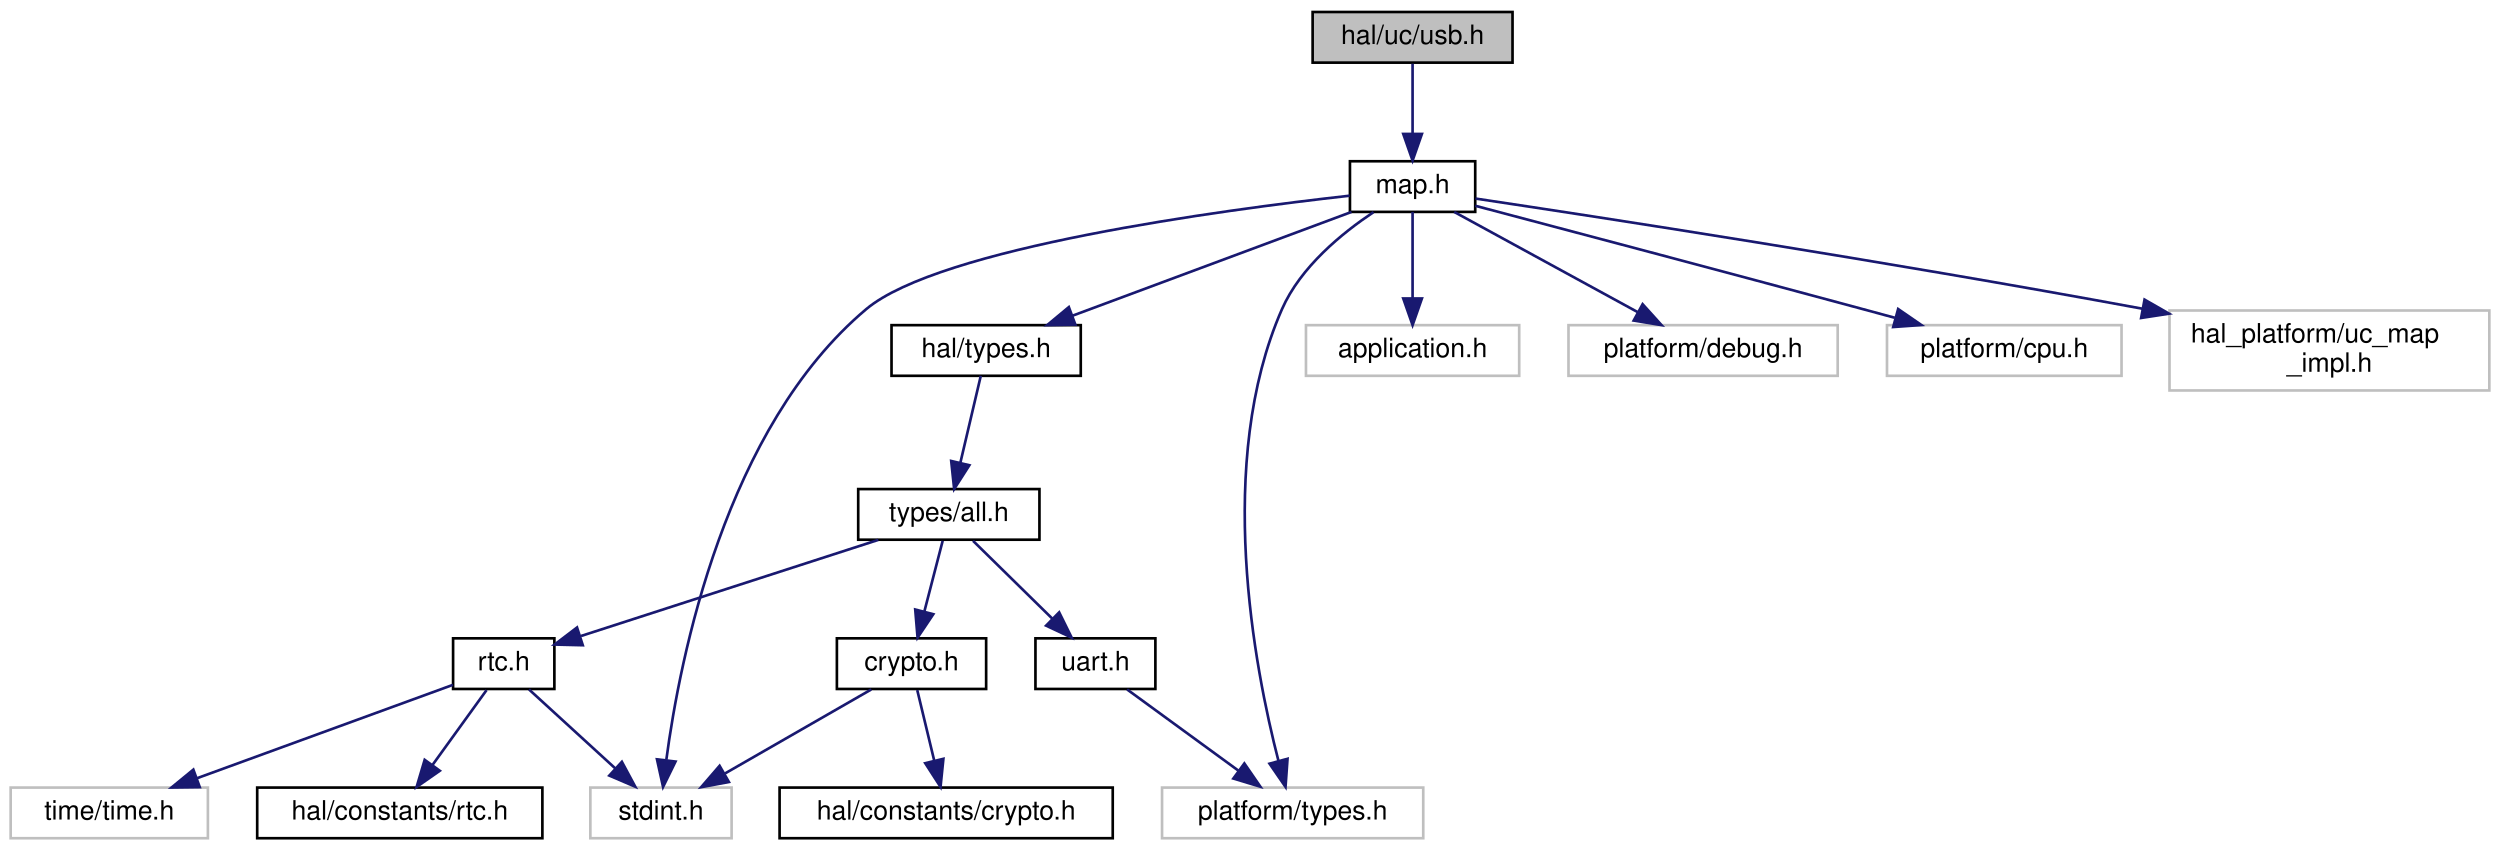
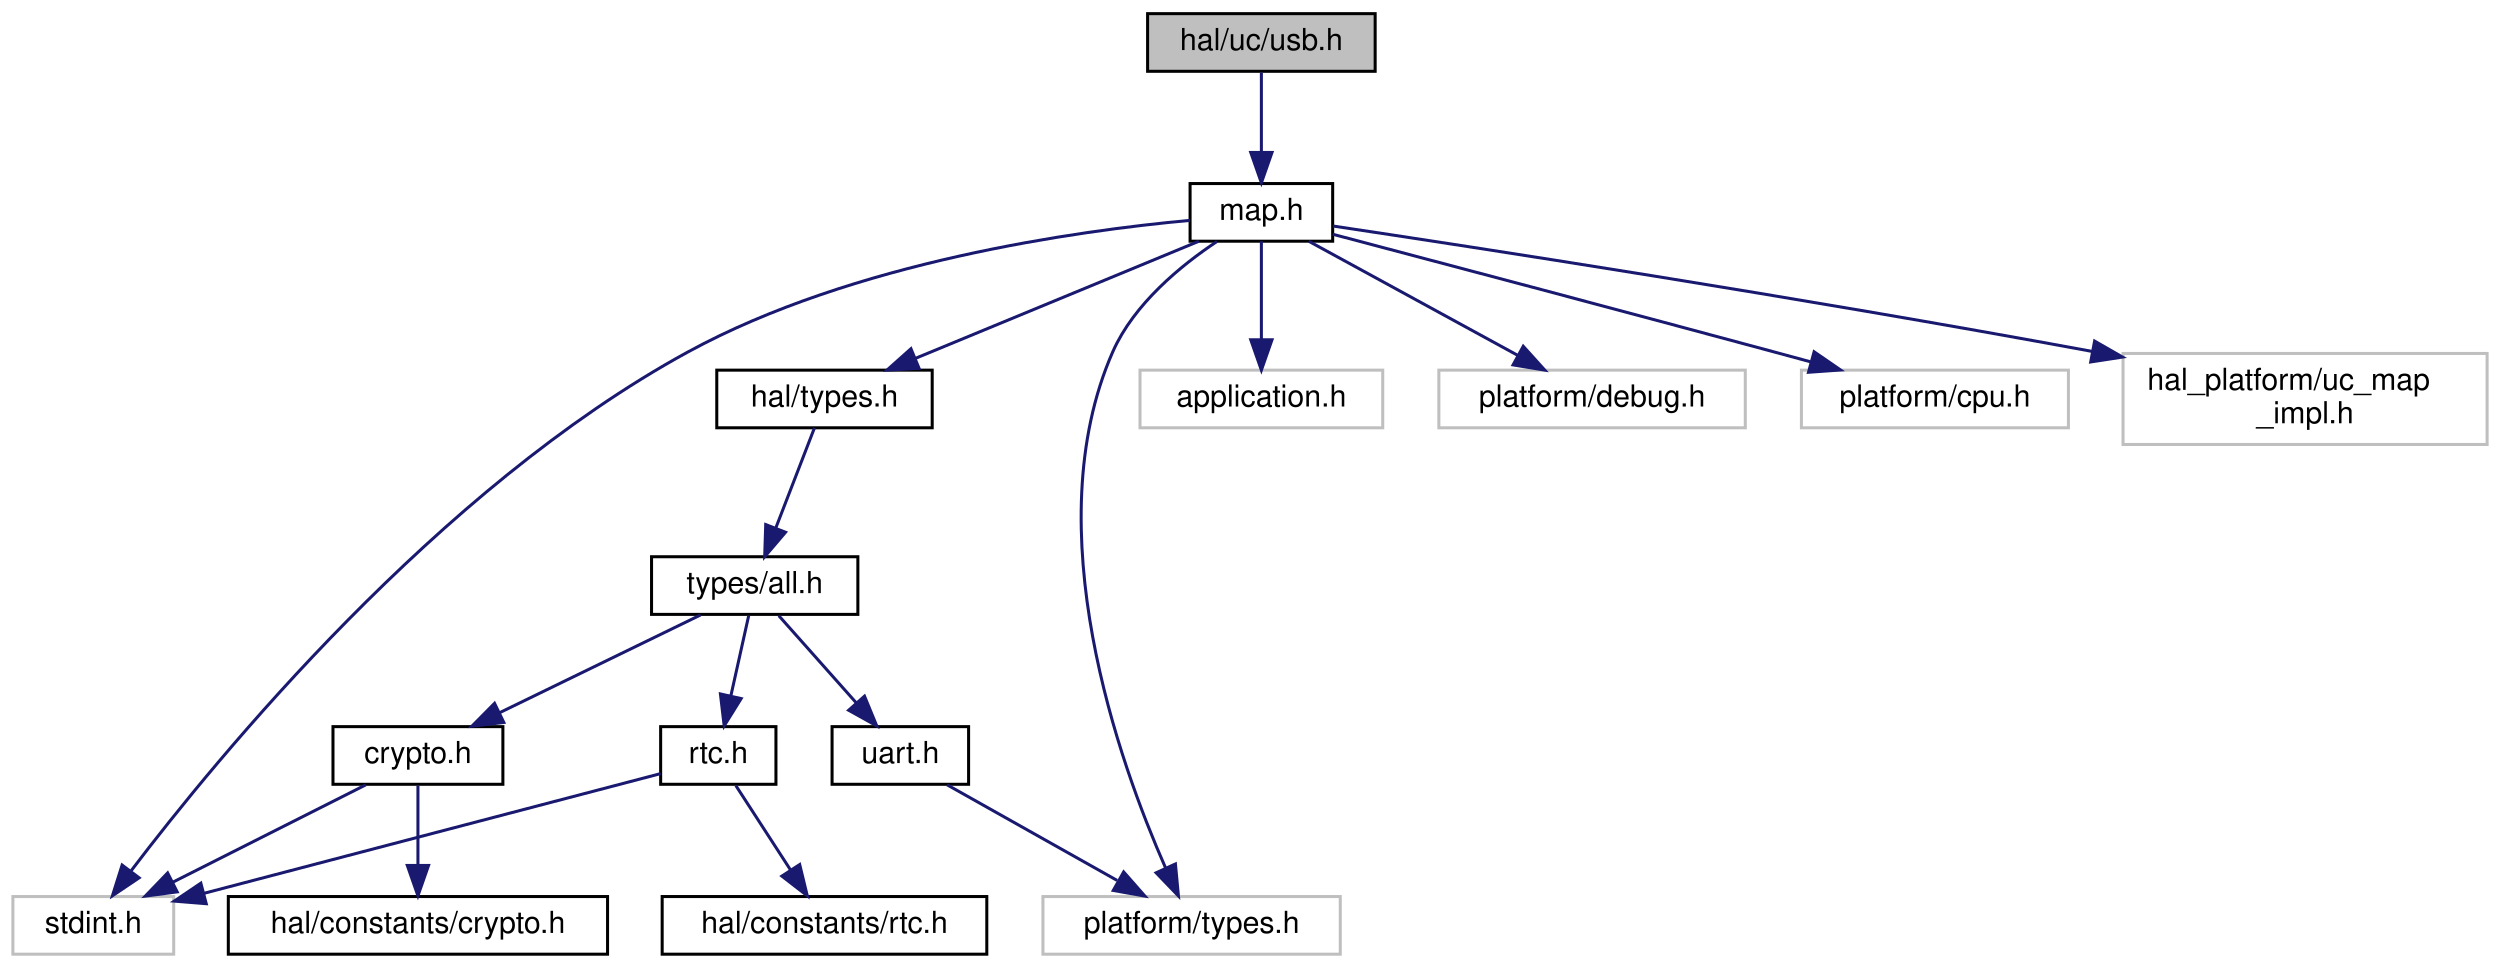
- <svg xmlns="http://www.w3.org/2000/svg" xmlns:xlink="http://www.w3.org/1999/xlink" width="938pt" height="319pt" viewBox="0.00 0.00 938.00 319.00">
+ <svg xmlns="http://www.w3.org/2000/svg" xmlns:xlink="http://www.w3.org/1999/xlink" width="824pt" height="319pt" viewBox="0.00 0.00 823.50 319.00">
  <g id="graph0" class="graph" transform="scale(1 1) rotate(0) translate(4 315)">
    <g id="node1" class="node">
      <g id="a_node1">
        <a xlink:title="HAL for USB interface.">
-           <polygon fill="#bfbfbf" stroke="black" points="488.5,-291.5 488.5,-310.5 563.5,-310.5 563.5,-291.5 488.5,-291.5" />
-           <text text-anchor="middle" x="526" y="-298.5" font-family="Helvetica,sans-Serif" font-size="10.00">hal/uc/usb.h</text>
+           <polygon fill="#bfbfbf" stroke="black" points="374,-291.5 374,-310.5 449,-310.5 449,-291.5 374,-291.5" />
+           <text text-anchor="middle" x="411.5" y="-298.5" font-family="Helvetica,sans-Serif" font-size="10.00">hal/uc/usb.h</text>
        </a>
      </g>
    </g>
    <g id="node2" class="node">
      <g id="a_node2">
        <a xlink:href="map_8h.html" target="_top" xlink:title="HAL for uC Peripheral Map.">
-           <polygon fill="none" stroke="black" points="502.5,-235.5 502.5,-254.5 549.5,-254.5 549.5,-235.5 502.5,-235.5" />
-           <text text-anchor="middle" x="526" y="-242.5" font-family="Helvetica,sans-Serif" font-size="10.00">map.h</text>
+           <polygon fill="none" stroke="black" points="388,-235.5 388,-254.5 435,-254.5 435,-235.5 388,-235.5" />
+           <text text-anchor="middle" x="411.5" y="-242.5" font-family="Helvetica,sans-Serif" font-size="10.00">map.h</text>
        </a>
      </g>
    </g>
    <g id="edge1" class="edge">
-       <path fill="none" stroke="midnightblue" d="M526,-291.08C526,-284.01 526,-273.86 526,-264.99" />
-       <polygon fill="midnightblue" stroke="midnightblue" points="529.5,-264.75 526,-254.75 522.5,-264.75 529.5,-264.75" />
+       <path fill="none" stroke="midnightblue" d="M411.5,-291.08C411.5,-284.01 411.5,-273.86 411.5,-264.99" />
+       <polygon fill="midnightblue" stroke="midnightblue" points="415,-264.75 411.5,-254.75 408,-264.75 415,-264.75" />
    </g>
    <g id="node3" class="node">
      <g id="a_node3">
        <a xlink:title=" ">
-           <polygon fill="none" stroke="#bfbfbf" points="217.5,-0.5 217.5,-19.5 270.5,-19.5 270.5,-0.5 217.5,-0.5" />
-           <text text-anchor="middle" x="244" y="-7.5" font-family="Helvetica,sans-Serif" font-size="10.00">stdint.h</text>
+           <polygon fill="none" stroke="#bfbfbf" points="0,-0.5 0,-19.5 53,-19.5 53,-0.5 0,-0.5" />
+           <text text-anchor="middle" x="26.5" y="-7.5" font-family="Helvetica,sans-Serif" font-size="10.00">stdint.h</text>
        </a>
      </g>
    </g>
    <g id="edge2" class="edge">
-       <path fill="none" stroke="midnightblue" d="M502.37,-241.57C454.52,-236.22 348.4,-222.04 321,-199 268.15,-154.57 251.1,-68.17 246.01,-29.96" />
-       <polygon fill="midnightblue" stroke="midnightblue" points="249.45,-29.26 244.78,-19.74 242.5,-30.09 249.45,-29.26" />
+       <path fill="none" stroke="midnightblue" d="M387.99,-242.37C350.79,-238.96 276.99,-228.71 222.5,-199 140.07,-154.06 67.29,-65.29 39.02,-28.06" />
+       <polygon fill="midnightblue" stroke="midnightblue" points="41.6,-25.67 32.81,-19.76 36,-29.87 41.6,-25.67" />
    </g>
    <g id="node4" class="node">
      <g id="a_node4">
        <a xlink:title=" ">
-           <polygon fill="none" stroke="#bfbfbf" points="432,-0.5 432,-19.5 530,-19.5 530,-0.5 432,-0.5" />
-           <text text-anchor="middle" x="481" y="-7.5" font-family="Helvetica,sans-Serif" font-size="10.00">platform/types.h</text>
+           <polygon fill="none" stroke="#bfbfbf" points="339.5,-0.5 339.5,-19.5 437.5,-19.5 437.5,-0.5 339.5,-0.5" />
+           <text text-anchor="middle" x="388.5" y="-7.5" font-family="Helvetica,sans-Serif" font-size="10.00">platform/types.h</text>
        </a>
      </g>
    </g>
    <g id="edge3" class="edge">
-       <path fill="none" stroke="midnightblue" d="M511.34,-235.4C499.59,-227.58 483.97,-214.86 477,-199 451.76,-141.55 466.67,-64.4 475.68,-29.51" />
-       <polygon fill="midnightblue" stroke="midnightblue" points="479.08,-30.31 478.33,-19.74 472.33,-28.47 479.08,-30.31" />
+       <path fill="none" stroke="midnightblue" d="M396.84,-235.4C385.09,-227.58 369.47,-214.86 362.5,-199 336.92,-140.77 364.7,-63.46 379.91,-28.96" />
+       <polygon fill="midnightblue" stroke="midnightblue" points="383.17,-30.24 384.16,-19.69 376.81,-27.33 383.17,-30.24" />
    </g>
    <g id="node5" class="node">
      <g id="a_node5">
        <a xlink:href="types_8h_source.html" target="_top" xlink:title=" ">
-           <polygon fill="none" stroke="black" points="330.5,-174 330.5,-193 401.5,-193 401.5,-174 330.5,-174" />
-           <text text-anchor="middle" x="366" y="-181" font-family="Helvetica,sans-Serif" font-size="10.00">hal/types.h</text>
+           <polygon fill="none" stroke="black" points="232,-174 232,-193 303,-193 303,-174 232,-174" />
+           <text text-anchor="middle" x="267.5" y="-181" font-family="Helvetica,sans-Serif" font-size="10.00">hal/types.h</text>
        </a>
      </g>
    </g>
    <g id="edge4" class="edge">
-       <path fill="none" stroke="midnightblue" d="M503.08,-235.48C475.63,-225.27 429.48,-208.11 398.4,-196.55" />
-       <polygon fill="midnightblue" stroke="midnightblue" points="399.47,-193.21 388.88,-193.01 397.03,-199.78 399.47,-193.21" />
+       <path fill="none" stroke="midnightblue" d="M390.87,-235.48C366.38,-225.36 325.35,-208.4 297.39,-196.85" />
+       <polygon fill="midnightblue" stroke="midnightblue" points="298.67,-193.59 288.09,-193.01 296,-200.06 298.67,-193.59" />
+     </g>
+     <g id="node12" class="node">
+       <g id="a_node12">
+         <a xlink:title=" ">
+           <polygon fill="none" stroke="#bfbfbf" points="371.5,-174 371.5,-193 451.5,-193 451.5,-174 371.5,-174" />
+           <text text-anchor="middle" x="411.5" y="-181" font-family="Helvetica,sans-Serif" font-size="10.00">application.h</text>
+         </a>
+       </g>
+     </g>
+     <g id="edge14" class="edge">
+       <path fill="none" stroke="midnightblue" d="M411.5,-235.48C411.5,-227.08 411.5,-213.98 411.5,-203.16" />
+       <polygon fill="midnightblue" stroke="midnightblue" points="415,-203.01 411.5,-193.01 408,-203.01 415,-203.01" />
    </g>
    <g id="node13" class="node">
      <g id="a_node13">
        <a xlink:title=" ">
-           <polygon fill="none" stroke="#bfbfbf" points="486,-174 486,-193 566,-193 566,-174 486,-174" />
-           <text text-anchor="middle" x="526" y="-181" font-family="Helvetica,sans-Serif" font-size="10.00">application.h</text>
+           <polygon fill="none" stroke="#bfbfbf" points="470,-174 470,-193 571,-193 571,-174 470,-174" />
+           <text text-anchor="middle" x="520.5" y="-181" font-family="Helvetica,sans-Serif" font-size="10.00">platform/debug.h</text>
        </a>
      </g>
    </g>
    <g id="edge15" class="edge">
-       <path fill="none" stroke="midnightblue" d="M526,-235.48C526,-227.08 526,-213.98 526,-203.16" />
-       <polygon fill="midnightblue" stroke="midnightblue" points="529.5,-203.01 526,-193.01 522.5,-203.01 529.5,-203.01" />
+       <path fill="none" stroke="midnightblue" d="M427.12,-235.48C445.09,-225.67 474.82,-209.43 495.91,-197.92" />
+       <polygon fill="midnightblue" stroke="midnightblue" points="497.81,-200.87 504.91,-193.01 494.46,-194.73 497.81,-200.87" />
    </g>
    <g id="node14" class="node">
      <g id="a_node14">
        <a xlink:title=" ">
-           <polygon fill="none" stroke="#bfbfbf" points="584.5,-174 584.5,-193 685.5,-193 685.5,-174 584.5,-174" />
-           <text text-anchor="middle" x="635" y="-181" font-family="Helvetica,sans-Serif" font-size="10.00">platform/debug.h</text>
+           <polygon fill="none" stroke="#bfbfbf" points="589.5,-174 589.5,-193 677.5,-193 677.5,-174 589.5,-174" />
+           <text text-anchor="middle" x="633.5" y="-181" font-family="Helvetica,sans-Serif" font-size="10.00">platform/cpu.h</text>
        </a>
      </g>
    </g>
    <g id="edge16" class="edge">
-       <path fill="none" stroke="midnightblue" d="M541.62,-235.48C559.59,-225.67 589.32,-209.43 610.41,-197.92" />
-       <polygon fill="midnightblue" stroke="midnightblue" points="612.31,-200.87 619.41,-193.01 608.96,-194.73 612.31,-200.87" />
+       <path fill="none" stroke="midnightblue" d="M435.03,-237.79C467.69,-229.16 528.62,-213.01 580.5,-199 584.38,-197.95 588.41,-196.86 592.45,-195.76" />
+       <polygon fill="midnightblue" stroke="midnightblue" points="593.68,-199.05 602.4,-193.05 591.83,-192.3 593.68,-199.05" />
    </g>
    <g id="node15" class="node">
      <g id="a_node15">
        <a xlink:title=" ">
-           <polygon fill="none" stroke="#bfbfbf" points="704,-174 704,-193 792,-193 792,-174 704,-174" />
-           <text text-anchor="middle" x="748" y="-181" font-family="Helvetica,sans-Serif" font-size="10.00">platform/cpu.h</text>
+           <polygon fill="none" stroke="#bfbfbf" points="695.5,-168.5 695.5,-198.5 815.5,-198.5 815.5,-168.5 695.5,-168.5" />
+           <text text-anchor="start" x="703.5" y="-186.5" font-family="Helvetica,sans-Serif" font-size="10.00">hal_platform/uc_map</text>
+           <text text-anchor="middle" x="755.5" y="-175.5" font-family="Helvetica,sans-Serif" font-size="10.00">_impl.h</text>
        </a>
      </g>
    </g>
    <g id="edge17" class="edge">
-       <path fill="none" stroke="midnightblue" d="M549.53,-237.79C582.19,-229.16 643.12,-213.01 695,-199 698.88,-197.95 702.91,-196.86 706.95,-195.76" />
-       <polygon fill="midnightblue" stroke="midnightblue" points="708.18,-199.05 716.9,-193.05 706.33,-192.3 708.18,-199.05" />
-     </g>
-     <g id="node16" class="node">
-       <g id="a_node16">
-         <a xlink:title=" ">
-           <polygon fill="none" stroke="#bfbfbf" points="810,-168.5 810,-198.5 930,-198.5 930,-168.5 810,-168.5" />
-           <text text-anchor="start" x="818" y="-186.5" font-family="Helvetica,sans-Serif" font-size="10.00">hal_platform/uc_map</text>
-           <text text-anchor="middle" x="870" y="-175.5" font-family="Helvetica,sans-Serif" font-size="10.00">_impl.h</text>
-         </a>
-       </g>
-     </g>
-     <g id="edge18" class="edge">
-       <path fill="none" stroke="midnightblue" d="M549.61,-240.5C595.71,-233.59 701.18,-217.41 799.98,-199.14" />
-       <polygon fill="midnightblue" stroke="midnightblue" points="800.63,-202.58 809.82,-197.31 799.35,-195.7 800.63,-202.58" />
+       <path fill="none" stroke="midnightblue" d="M435.11,-240.5C481.21,-233.59 586.68,-217.41 685.48,-199.14" />
+       <polygon fill="midnightblue" stroke="midnightblue" points="686.13,-202.58 695.32,-197.31 684.85,-195.7 686.13,-202.58" />
    </g>
    <g id="node6" class="node">
      <g id="a_node6">
        <a xlink:href="types_2all_8h_source.html" target="_top" xlink:title=" ">
-           <polygon fill="none" stroke="black" points="318,-112.5 318,-131.5 386,-131.5 386,-112.5 318,-112.5" />
-           <text text-anchor="middle" x="352" y="-119.5" font-family="Helvetica,sans-Serif" font-size="10.00">types/all.h</text>
+           <polygon fill="none" stroke="black" points="210.5,-112.5 210.5,-131.5 278.5,-131.5 278.5,-112.5 210.5,-112.5" />
+           <text text-anchor="middle" x="244.5" y="-119.5" font-family="Helvetica,sans-Serif" font-size="10.00">types/all.h</text>
        </a>
      </g>
    </g>
    <g id="edge5" class="edge">
-       <path fill="none" stroke="midnightblue" d="M363.99,-173.98C362,-165.49 358.87,-152.2 356.31,-141.32" />
-       <polygon fill="midnightblue" stroke="midnightblue" points="359.7,-140.44 354,-131.51 352.89,-142.04 359.7,-140.44" />
+       <path fill="none" stroke="midnightblue" d="M264.2,-173.98C260.89,-165.4 255.68,-151.93 251.45,-140.98" />
+       <polygon fill="midnightblue" stroke="midnightblue" points="254.66,-139.57 247.79,-131.51 248.13,-142.1 254.66,-139.57" />
    </g>
    <g id="node7" class="node">
      <g id="a_node7">
        <a xlink:href="types_2crypto_8h_source.html" target="_top" xlink:title=" ">
-           <polygon fill="none" stroke="black" points="310,-56.5 310,-75.5 366,-75.5 366,-56.5 310,-56.5" />
-           <text text-anchor="middle" x="338" y="-63.5" font-family="Helvetica,sans-Serif" font-size="10.00">crypto.h</text>
+           <polygon fill="none" stroke="black" points="105.5,-56.5 105.5,-75.5 161.5,-75.5 161.5,-56.5 105.5,-56.5" />
+           <text text-anchor="middle" x="133.5" y="-63.5" font-family="Helvetica,sans-Serif" font-size="10.00">crypto.h</text>
        </a>
      </g>
    </g>
    <g id="edge6" class="edge">
-       <path fill="none" stroke="midnightblue" d="M349.69,-112.08C347.83,-104.93 345.16,-94.64 342.85,-85.69" />
-       <polygon fill="midnightblue" stroke="midnightblue" points="346.17,-84.55 340.27,-75.75 339.39,-86.31 346.17,-84.55" />
+       <path fill="none" stroke="midnightblue" d="M226.67,-112.32C208.78,-103.62 181.02,-90.12 160.45,-80.11" />
+       <polygon fill="midnightblue" stroke="midnightblue" points="161.81,-76.88 151.29,-75.65 158.75,-83.18 161.81,-76.88" />
    </g>
    <g id="node9" class="node">
      <g id="a_node9">
        <a xlink:href="types_2rtc_8h_source.html" target="_top" xlink:title=" ">
-           <polygon fill="none" stroke="black" points="166,-56.5 166,-75.5 204,-75.5 204,-56.5 166,-56.5" />
-           <text text-anchor="middle" x="185" y="-63.5" font-family="Helvetica,sans-Serif" font-size="10.00">rtc.h</text>
+           <polygon fill="none" stroke="black" points="213.5,-56.5 213.5,-75.5 251.5,-75.5 251.5,-56.5 213.5,-56.5" />
+           <text text-anchor="middle" x="232.5" y="-63.5" font-family="Helvetica,sans-Serif" font-size="10.00">rtc.h</text>
        </a>
      </g>
    </g>
    <g id="edge9" class="edge">
-       <path fill="none" stroke="midnightblue" d="M325.54,-112.44C295.13,-102.61 245.39,-86.53 213.97,-76.37" />
-       <polygon fill="midnightblue" stroke="midnightblue" points="214.66,-72.91 204.07,-73.16 212.5,-79.57 214.66,-72.91" />
+       <path fill="none" stroke="midnightblue" d="M242.52,-112.08C240.93,-104.93 238.64,-94.64 236.65,-85.69" />
+       <polygon fill="midnightblue" stroke="midnightblue" points="240.03,-84.75 234.44,-75.75 233.2,-86.27 240.03,-84.75" />
    </g>
-     <g id="node12" class="node">
-       <g id="a_node12">
+     <g id="node11" class="node">
+       <g id="a_node11">
        <a xlink:href="types_2uart_8h_source.html" target="_top" xlink:title=" ">
-           <polygon fill="none" stroke="black" points="384.5,-56.5 384.5,-75.5 429.5,-75.5 429.5,-56.5 384.5,-56.5" />
-           <text text-anchor="middle" x="407" y="-63.5" font-family="Helvetica,sans-Serif" font-size="10.00">uart.h</text>
+           <polygon fill="none" stroke="black" points="270,-56.5 270,-75.5 315,-75.5 315,-56.5 270,-56.5" />
+           <text text-anchor="middle" x="292.5" y="-63.5" font-family="Helvetica,sans-Serif" font-size="10.00">uart.h</text>
        </a>
      </g>
    </g>
-     <g id="edge13" class="edge">
-       <path fill="none" stroke="midnightblue" d="M361.08,-112.08C369.17,-104.14 381.2,-92.34 390.91,-82.8" />
-       <polygon fill="midnightblue" stroke="midnightblue" points="393.4,-85.25 398.09,-75.75 388.5,-80.26 393.4,-85.25" />
+     <g id="edge12" class="edge">
+       <path fill="none" stroke="midnightblue" d="M252.43,-112.08C259.35,-104.3 269.57,-92.8 277.95,-83.37" />
+       <polygon fill="midnightblue" stroke="midnightblue" points="280.69,-85.55 284.72,-75.75 275.46,-80.9 280.69,-85.55" />
    </g>
    <g id="edge7" class="edge">
-       <path fill="none" stroke="midnightblue" d="M322.9,-56.32C308.1,-47.82 285.31,-34.73 268.02,-24.8" />
-       <polygon fill="midnightblue" stroke="midnightblue" points="269.48,-21.6 259.07,-19.65 265.99,-27.67 269.48,-21.6" />
+       <path fill="none" stroke="midnightblue" d="M116.31,-56.32C99.15,-47.66 72.55,-34.24 52.75,-24.25" />
+       <polygon fill="midnightblue" stroke="midnightblue" points="54.15,-21.04 43.65,-19.65 51,-27.28 54.15,-21.04" />
    </g>
    <g id="node8" class="node">
      <g id="a_node8">
        <a xlink:href="constants_2crypto_8h_source.html" target="_top" xlink:title=" ">
-           <polygon fill="none" stroke="black" points="288.5,-0.5 288.5,-19.5 413.5,-19.5 413.5,-0.5 288.5,-0.5" />
-           <text text-anchor="middle" x="351" y="-7.5" font-family="Helvetica,sans-Serif" font-size="10.00">hal/constants/crypto.h</text>
+           <polygon fill="none" stroke="black" points="71,-0.5 71,-19.5 196,-19.5 196,-0.5 71,-0.5" />
+           <text text-anchor="middle" x="133.5" y="-7.5" font-family="Helvetica,sans-Serif" font-size="10.00">hal/constants/crypto.h</text>
        </a>
      </g>
    </g>
    <g id="edge8" class="edge">
-       <path fill="none" stroke="midnightblue" d="M340.15,-56.08C341.87,-48.93 344.35,-38.64 346.5,-29.69" />
-       <polygon fill="midnightblue" stroke="midnightblue" points="349.96,-30.29 348.89,-19.75 343.15,-28.65 349.96,-30.29" />
+       <path fill="none" stroke="midnightblue" d="M133.5,-56.08C133.5,-49.01 133.5,-38.86 133.5,-29.99" />
+       <polygon fill="midnightblue" stroke="midnightblue" points="137,-29.75 133.5,-19.75 130,-29.75 137,-29.75" />
    </g>
    <g id="edge10" class="edge">
-       <path fill="none" stroke="midnightblue" d="M194.48,-56.32C203.2,-48.34 216.34,-36.31 226.9,-26.65" />
-       <polygon fill="midnightblue" stroke="midnightblue" points="229.33,-29.17 234.35,-19.83 224.61,-24 229.33,-29.17" />
+       <path fill="none" stroke="midnightblue" d="M213.49,-60.02C179.3,-51.05 106.91,-32.08 62.9,-20.54" />
+       <polygon fill="midnightblue" stroke="midnightblue" points="63.73,-17.14 53.17,-17.99 61.95,-23.91 63.73,-17.14" />
    </g>
    <g id="node10" class="node">
      <g id="a_node10">
        <a xlink:href="constants_2rtc_8h_source.html" target="_top" xlink:title=" ">
-           <polygon fill="none" stroke="black" points="92.5,-0.5 92.5,-19.5 199.5,-19.5 199.5,-0.5 92.5,-0.5" />
-           <text text-anchor="middle" x="146" y="-7.5" font-family="Helvetica,sans-Serif" font-size="10.00">hal/constants/rtc.h</text>
+           <polygon fill="none" stroke="black" points="214,-0.5 214,-19.5 321,-19.5 321,-0.5 214,-0.5" />
+           <text text-anchor="middle" x="267.5" y="-7.5" font-family="Helvetica,sans-Serif" font-size="10.00">hal/constants/rtc.h</text>
        </a>
      </g>
    </g>
    <g id="edge11" class="edge">
-       <path fill="none" stroke="midnightblue" d="M178.56,-56.08C173.05,-48.46 164.97,-37.26 158.24,-27.94" />
-       <polygon fill="midnightblue" stroke="midnightblue" points="161.01,-25.81 152.32,-19.75 155.34,-29.91 161.01,-25.81" />
+       <path fill="none" stroke="midnightblue" d="M238.28,-56.08C243.17,-48.53 250.33,-37.49 256.33,-28.23" />
+       <polygon fill="midnightblue" stroke="midnightblue" points="259.33,-30.05 261.83,-19.75 253.45,-26.24 259.33,-30.05" />
    </g>
-     <g id="node11" class="node">
-       <g id="a_node11">
-         <a xlink:title=" ">
-           <polygon fill="none" stroke="#bfbfbf" points="0,-0.5 0,-19.5 74,-19.5 74,-0.5 0,-0.5" />
-           <text text-anchor="middle" x="37" y="-7.5" font-family="Helvetica,sans-Serif" font-size="10.00">time/time.h</text>
-         </a>
-       </g>
-     </g>
-     <g id="edge12" class="edge">
-       <path fill="none" stroke="midnightblue" d="M165.95,-58.05C141.69,-49.2 99.35,-33.75 69.83,-22.98" />
-       <polygon fill="midnightblue" stroke="midnightblue" points="70.95,-19.66 60.36,-19.52 68.55,-26.24 70.95,-19.66" />
-     </g>
-     <g id="edge14" class="edge">
-       <path fill="none" stroke="midnightblue" d="M418.89,-56.32C430.15,-48.11 447.29,-35.6 460.71,-25.81" />
-       <polygon fill="midnightblue" stroke="midnightblue" points="462.88,-28.56 468.89,-19.83 458.75,-22.9 462.88,-28.56" />
+     <g id="edge13" class="edge">
+       <path fill="none" stroke="midnightblue" d="M307.92,-56.32C323.04,-47.82 346.32,-34.73 363.97,-24.8" />
+       <polygon fill="midnightblue" stroke="midnightblue" points="366.11,-27.61 373.11,-19.65 362.68,-21.51 366.11,-27.61" />
    </g>
  </g>
</svg>
